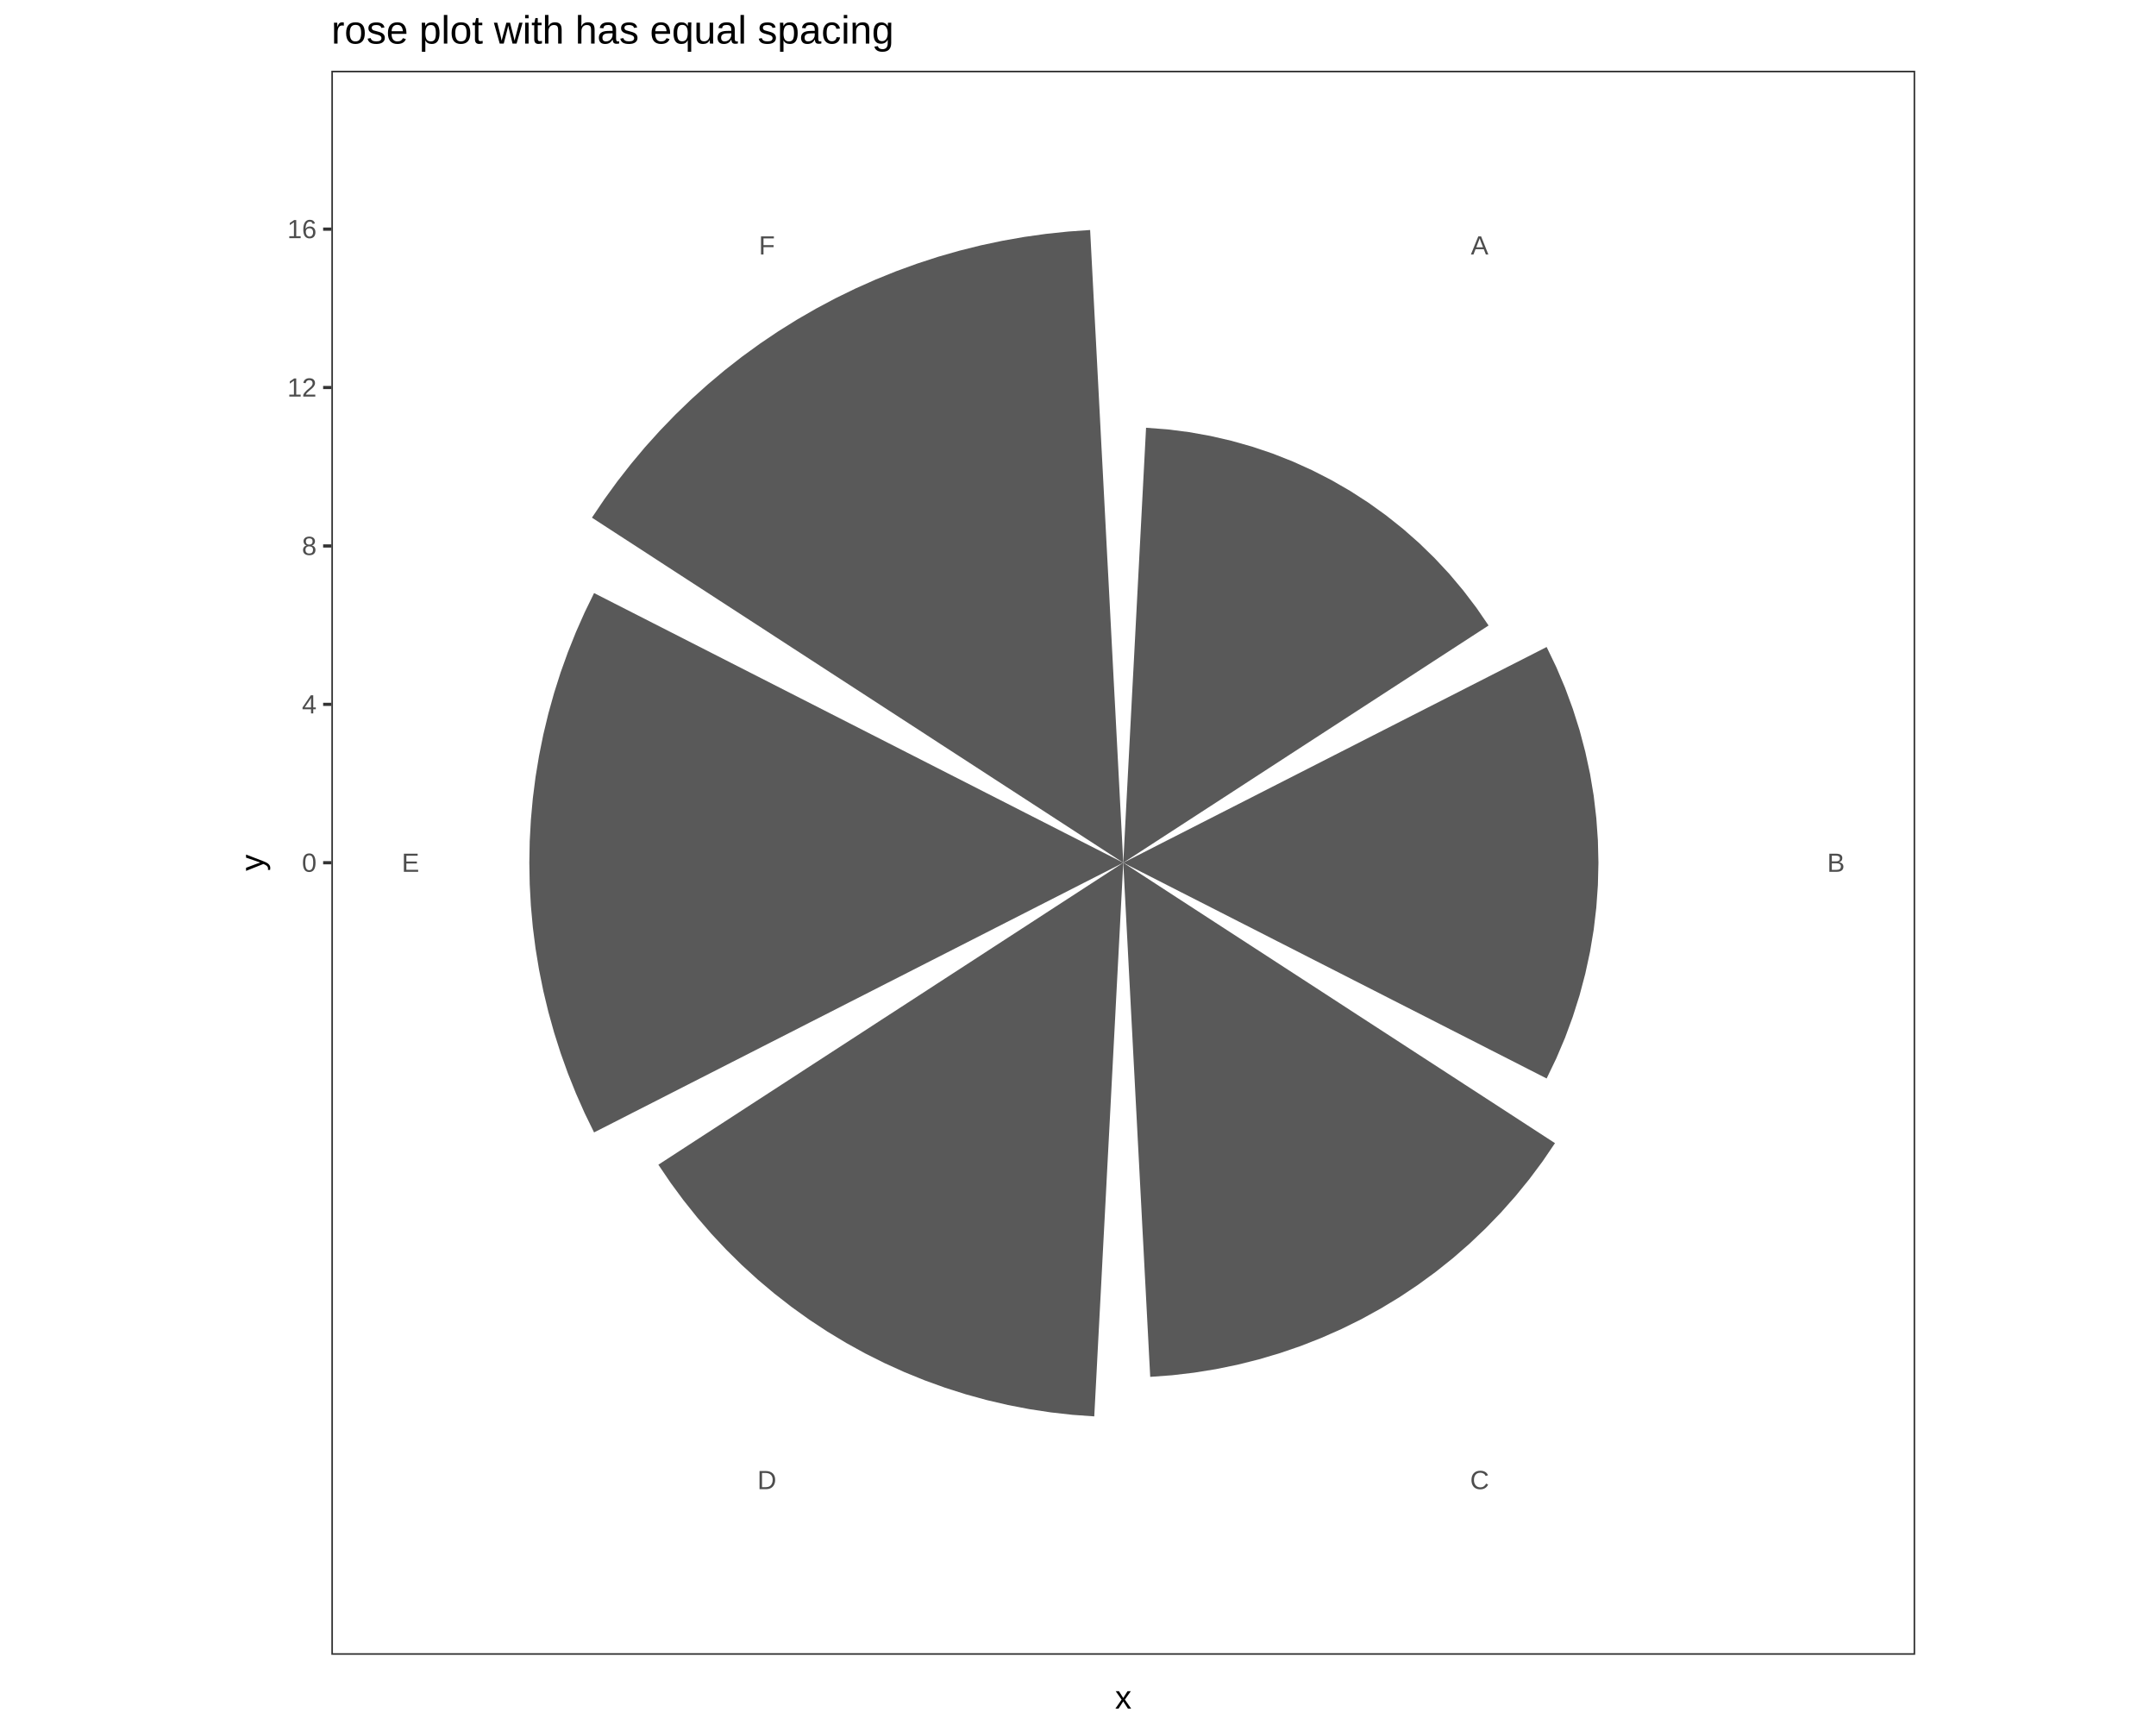
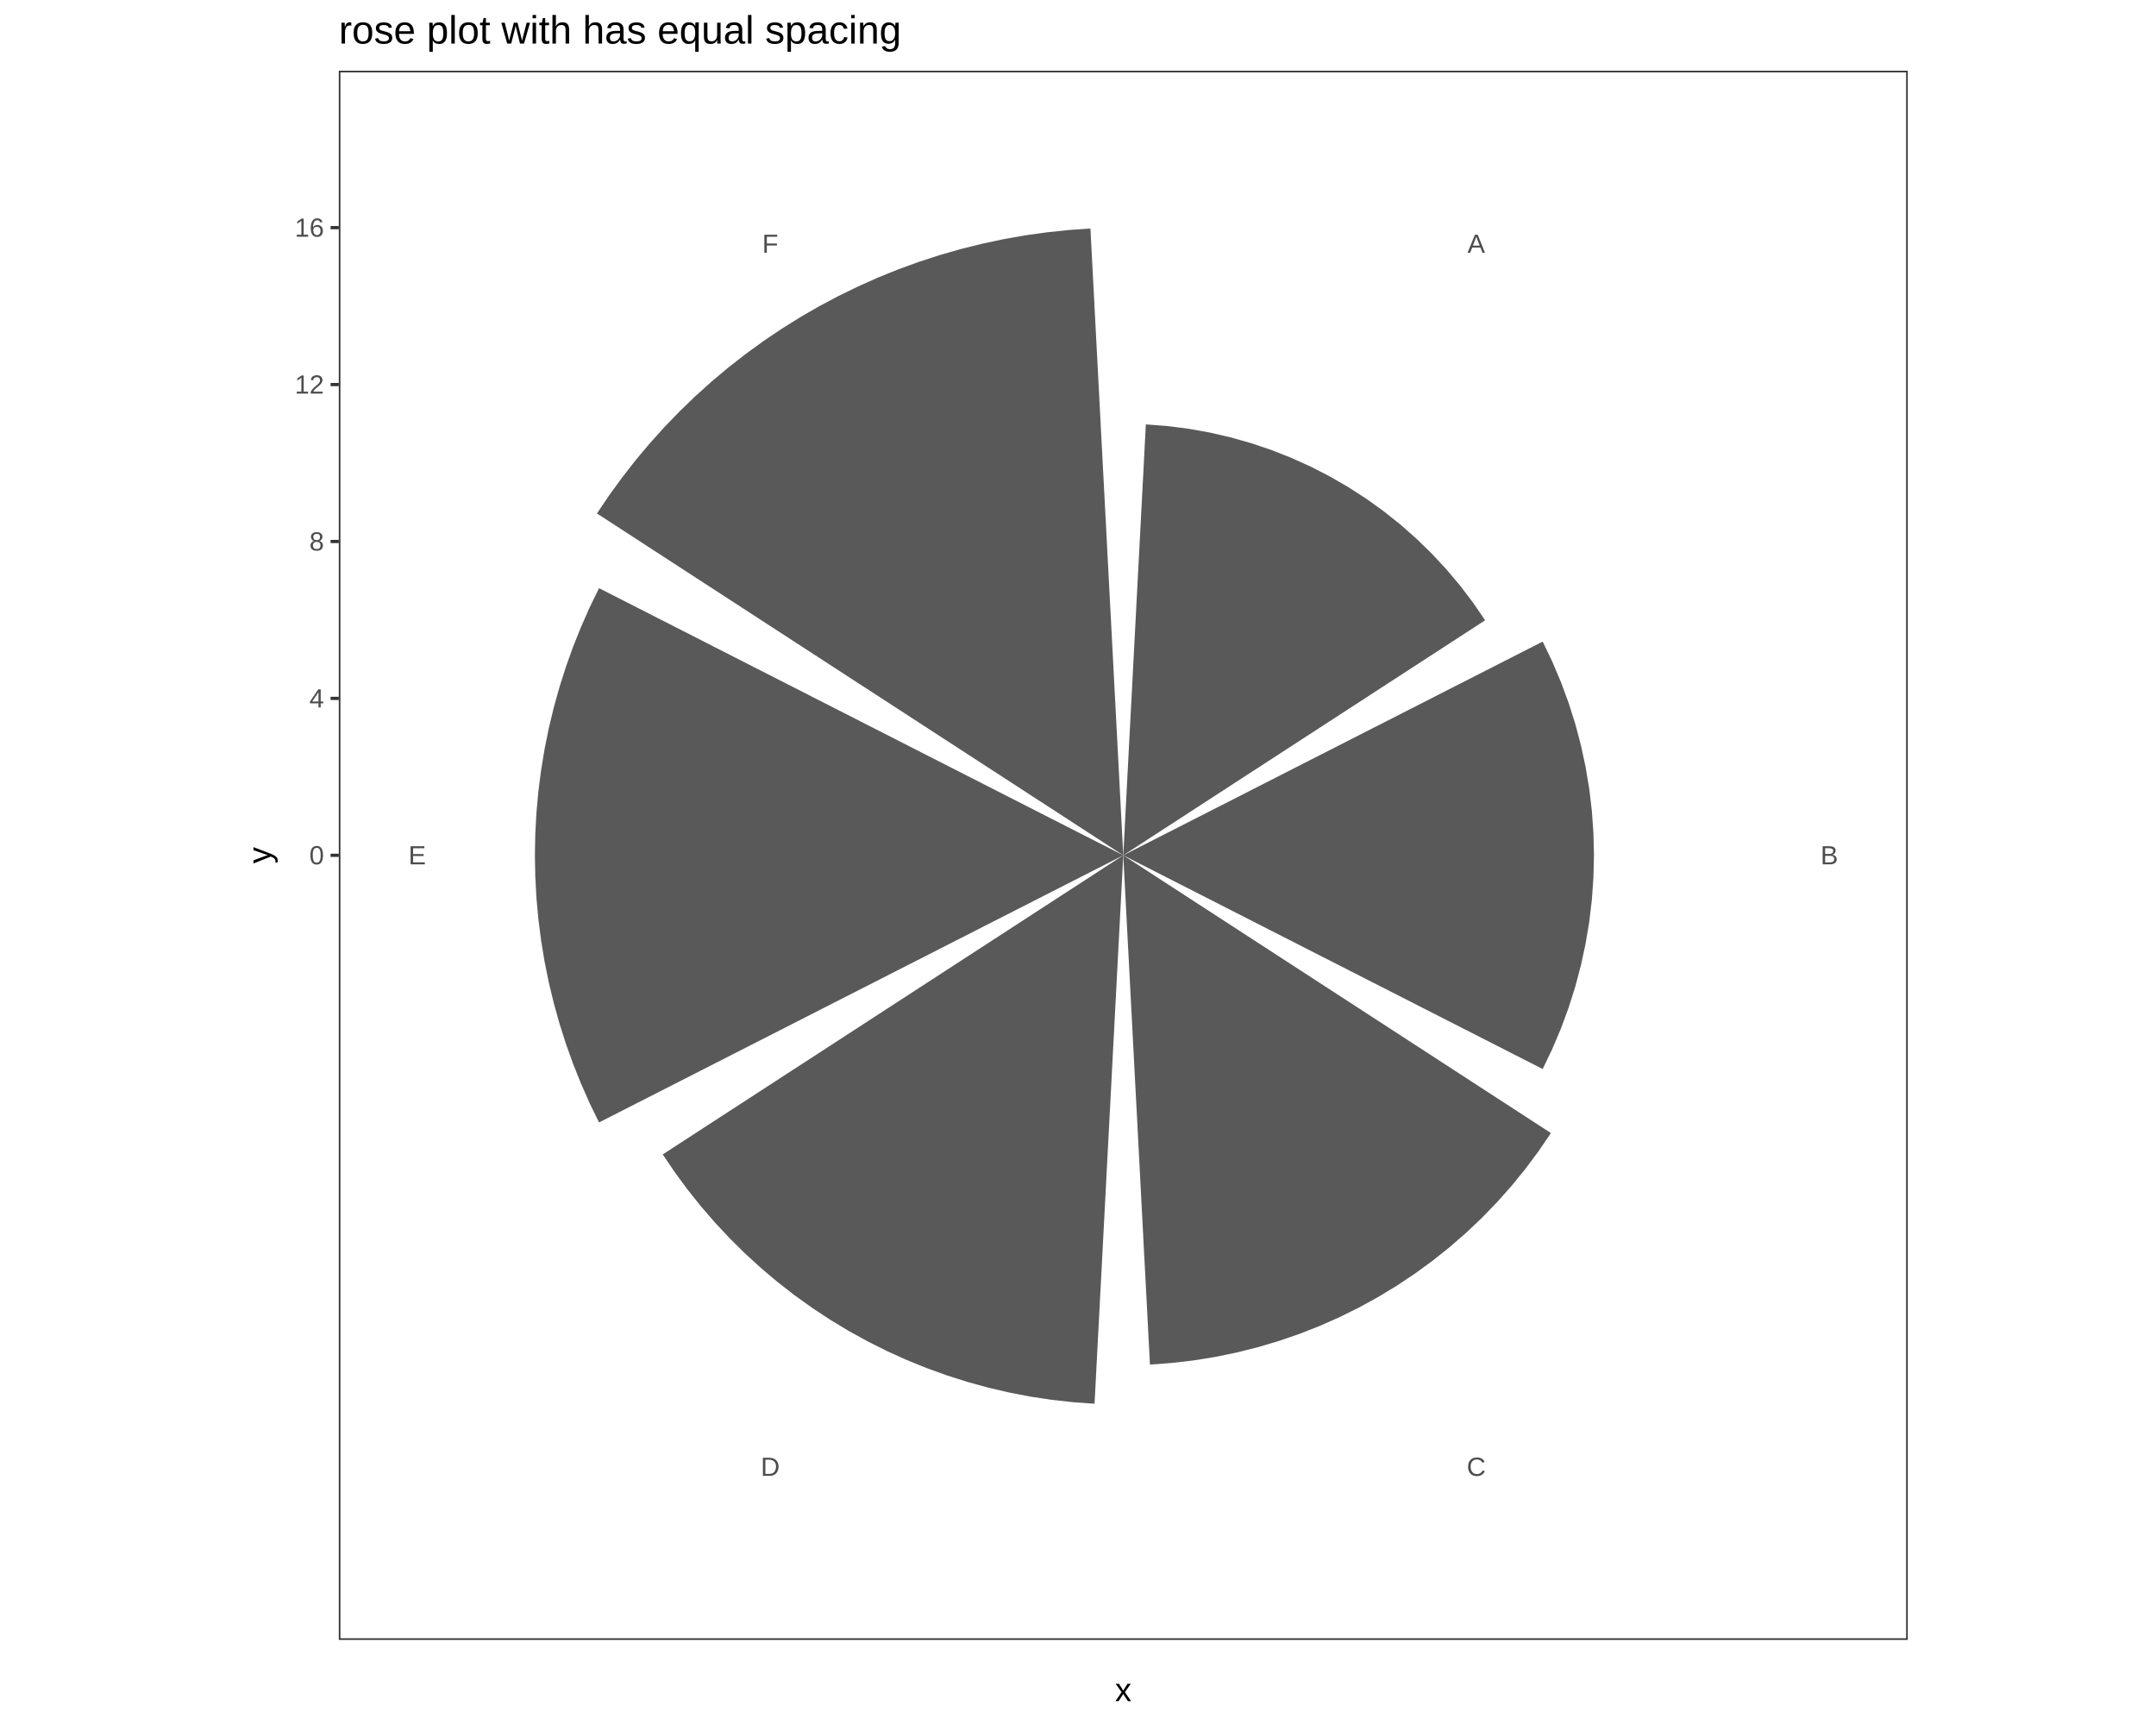
<svg xmlns="http://www.w3.org/2000/svg" viewBox="0 0 720.00 576.00">
  <defs>
    <style type="text/css">
    line, polyline, polygon, path, rect, circle {
      fill: none;
      stroke: #000000;
      stroke-linecap: round;
      stroke-linejoin: round;
      stroke-miterlimit: 10.00;
    }
  </style>
  </defs>
  <rect width="100%" height="100%" style="stroke: none; fill: #FFFFFF;" />
  <defs>
-     <clipPath id="cpNzQuOTR8NjQ1LjA2fDU3Ni4wMHwwLjAw">
-       <rect x="74.94" y="0.00" width="570.13" height="576.00" />
+     <clipPath id="cpNzcuNDJ8NjQyLjU4fDU3Ni4wMHwwLjAw">
+       <rect x="77.42" y="0.00" width="565.16" height="576.00" />
    </clipPath>
  </defs>
-   <rect x="74.94" y="0.00" width="570.13" height="576.00" style="stroke-width: 1.07; stroke: #FFFFFF; fill: #FFFFFF;" clip-path="url(#cpNzQuOTR8NjQ1LjA2fDU3Ni4wMHwwLjAw)" />
+   <rect x="77.42" y="0.00" width="565.16" height="576.00" style="stroke-width: 1.07; stroke: #FFFFFF; fill: #FFFFFF;" clip-path="url(#cpNzcuNDJ8NjQyLjU4fDU3Ni4wMHwwLjAw)" />
  <defs>
    <clipPath id="cpMC4wMHw3MjAuMDB8NTc2LjAwfDAuMDA=">
      <rect x="0.00" y="0.00" width="720.00" height="576.00" />
    </clipPath>
  </defs>
  <defs>
-     <clipPath id="cpMTEwLjY1fDYzOS41OHw1NTIuNTV8MjMuNjI=">
-       <rect x="110.65" y="23.62" width="528.93" height="528.93" />
+     <clipPath id="cpMTEzLjE0fDYzNy4xMHw1NDcuNTh8MjMuNjI=">
+       <rect x="113.14" y="23.62" width="523.96" height="523.96" />
    </clipPath>
  </defs>
-   <rect x="110.65" y="23.62" width="528.93" height="528.93" style="stroke-width: 1.07; stroke: none; fill: #FFFFFF;" clip-path="url(#cpMTEwLjY1fDYzOS41OHw1NTIuNTV8MjMuNjI=)" />
-   <polygon points="382.73,142.83 389.93,143.38 397.08,144.29 404.18,145.56 411.22,147.18 418.16,149.14 424.99,151.44 431.71,154.09 438.28,157.06 444.70,160.35 450.95,163.96 457.01,167.87 462.87,172.08 468.51,176.57 473.93,181.34 479.10,186.37 484.02,191.65 488.66,197.17 493.03,202.91 497.11,208.86 491.01,212.82 484.91,216.78 478.81,220.74 472.71,224.71 466.61,228.67 460.51,232.63 454.41,236.59 448.31,240.55 442.21,244.51 436.11,248.47 430.01,252.43 423.92,256.39 417.82,260.35 411.72,264.32 405.62,268.28 399.52,272.24 393.42,276.20 387.32,280.16 381.22,284.12 375.12,288.08 375.12,288.08 375.50,280.82 375.88,273.56 376.26,266.29 376.64,259.03 377.02,251.77 377.40,244.51 377.78,237.24 378.16,229.98 378.55,222.72 378.93,215.45 379.31,208.19 379.69,200.93 380.07,193.67 380.45,186.40 380.83,179.14 381.21,171.88 381.59,164.61 381.97,157.35 382.35,150.09 382.73,142.83 " style="stroke-width: 1.07; stroke: none; fill: #595959;" clip-path="url(#cpMTEwLjY1fDYzOS41OHw1NTIuNTV8MjMuNjI=)" />
-   <polygon points="516.50,216.04 519.74,222.78 522.66,229.67 525.24,236.68 527.50,243.81 529.41,251.04 530.99,258.35 532.22,265.72 533.09,273.15 533.62,280.61 533.80,288.08 533.62,295.56 533.09,303.02 532.22,310.44 530.99,317.82 529.41,325.13 527.50,332.35 525.24,339.48 522.66,346.50 519.74,353.38 516.50,360.12 510.08,356.85 503.65,353.57 497.22,350.30 490.80,347.02 484.37,343.75 477.94,340.47 471.52,337.20 465.09,333.93 458.66,330.65 452.24,327.38 445.81,324.10 439.38,320.83 432.96,317.55 426.53,314.28 420.11,311.00 413.68,307.73 407.25,304.45 400.83,301.18 394.40,297.91 387.97,294.63 381.55,291.36 375.12,288.08 375.12,288.08 381.55,284.81 387.97,281.53 394.40,278.26 400.83,274.98 407.25,271.71 413.68,268.44 420.11,265.16 426.53,261.89 432.96,258.61 439.38,255.34 445.81,252.06 452.24,248.79 458.66,245.51 465.09,242.24 471.52,238.96 477.94,235.69 484.37,232.42 490.80,229.14 497.22,225.87 503.65,222.59 510.08,219.32 516.50,216.04 " style="stroke-width: 1.07; stroke: none; fill: #595959;" clip-path="url(#cpMTEwLjY1fDYzOS41OHw1NTIuNTV8MjMuNjI=)" />
-   <polygon points="519.29,381.71 515.15,387.80 510.75,393.70 506.10,399.41 501.21,404.92 496.09,410.21 490.75,415.28 485.20,420.12 479.44,424.71 473.50,429.05 467.37,433.14 461.07,436.95 454.62,440.50 448.02,443.76 441.28,446.74 434.43,449.43 427.46,451.82 420.40,453.91 413.26,455.70 406.04,457.18 398.77,458.35 391.46,459.21 384.12,459.75 383.74,452.60 383.37,445.44 382.99,438.29 382.62,431.14 382.24,423.98 381.87,416.83 381.49,409.68 381.12,402.53 380.74,395.37 380.37,388.22 379.99,381.07 379.62,373.92 379.24,366.76 378.87,359.61 378.49,352.46 378.12,345.30 377.74,338.15 377.37,331.00 376.99,323.85 376.62,316.69 376.24,309.54 375.87,302.39 375.49,295.23 375.12,288.08 375.12,288.08 381.13,291.98 387.13,295.88 393.14,299.79 399.15,303.69 405.15,307.59 411.16,311.49 417.17,315.39 423.18,319.29 429.18,323.19 435.19,327.09 441.20,330.99 447.20,334.89 453.21,338.80 459.22,342.70 465.23,346.60 471.23,350.50 477.24,354.40 483.25,358.30 489.25,362.20 495.26,366.10 501.27,370.00 507.27,373.90 513.28,377.81 519.29,381.71 " style="stroke-width: 1.07; stroke: none; fill: #595959;" clip-path="url(#cpMTEwLjY1fDYzOS41OHw1NTIuNTV8MjMuNjI=)" />
-   <polygon points="365.43,472.95 358.18,472.43 350.96,471.62 343.77,470.53 336.63,469.16 329.55,467.51 322.54,465.58 315.61,463.38 308.78,460.91 302.04,458.17 295.42,455.17 288.92,451.92 282.56,448.41 276.33,444.65 270.26,440.65 264.35,436.41 258.62,431.95 253.06,427.27 247.69,422.37 242.51,417.26 237.54,411.96 232.79,406.46 228.25,400.78 223.94,394.93 219.86,388.91 226.07,384.88 232.28,380.84 238.49,376.81 244.70,372.78 250.91,368.74 257.12,364.71 263.33,360.68 269.54,356.64 275.75,352.61 281.96,348.58 288.17,344.55 294.38,340.51 300.60,336.48 306.81,332.45 313.02,328.41 319.23,324.38 325.44,320.35 331.65,316.31 337.86,312.28 344.07,308.25 350.28,304.21 356.49,300.18 362.70,296.15 368.91,292.12 375.12,288.08 375.12,288.08 374.73,295.48 374.34,302.87 373.96,310.27 373.57,317.66 373.18,325.06 372.79,332.45 372.41,339.85 372.02,347.24 371.63,354.64 371.24,362.03 370.86,369.43 370.47,376.82 370.08,384.22 369.69,391.61 369.31,399.01 368.92,406.40 368.53,413.79 368.14,421.19 367.76,428.58 367.37,435.98 366.98,443.37 366.59,450.77 366.21,458.16 365.82,465.56 365.43,472.95 " style="stroke-width: 1.07; stroke: none; fill: #595959;" clip-path="url(#cpMTEwLjY1fDYzOS41OHw1NTIuNTV8MjMuNjI=)" />
-   <polygon points="198.39,378.13 195.24,371.67 192.33,365.09 189.66,358.42 187.23,351.65 185.05,344.80 183.12,337.87 181.44,330.88 180.02,323.84 178.85,316.74 177.94,309.61 177.29,302.45 176.90,295.27 176.77,288.08 176.90,280.89 177.29,273.71 177.94,266.55 178.85,259.42 180.02,252.33 181.44,245.28 183.12,238.29 185.05,231.37 187.23,224.51 189.66,217.75 192.33,211.07 195.24,204.50 198.39,198.03 204.94,201.37 211.48,204.70 218.03,208.04 224.57,211.37 231.12,214.71 237.66,218.04 244.21,221.38 250.75,224.71 257.30,228.05 263.85,231.39 270.39,234.72 276.94,238.06 283.48,241.39 290.03,244.73 296.57,248.06 303.12,251.40 309.66,254.73 316.21,258.07 322.76,261.40 329.30,264.74 335.85,268.07 342.39,271.41 348.94,274.74 355.48,278.08 362.03,281.41 368.57,284.75 375.12,288.08 375.12,288.08 368.57,291.42 362.03,294.75 355.48,298.09 348.94,301.42 342.39,304.76 335.85,308.09 329.30,311.43 322.76,314.76 316.21,318.10 309.66,321.43 303.12,324.77 296.57,328.10 290.03,331.44 283.48,334.77 276.94,338.11 270.39,341.44 263.85,344.78 257.30,348.11 250.75,351.45 244.21,354.78 237.66,358.12 231.12,361.45 224.57,364.79 218.03,368.13 211.48,371.46 204.94,374.80 198.39,378.13 " style="stroke-width: 1.07; stroke: none; fill: #595959;" clip-path="url(#cpMTEwLjY1fDYzOS41OHw1NTIuNTV8MjMuNjI=)" />
-   <polygon points="197.68,172.85 201.81,166.73 206.15,160.76 210.70,154.94 215.44,149.28 220.39,143.79 225.52,138.48 230.83,133.35 236.32,128.41 241.97,123.66 247.79,119.11 253.77,114.77 259.89,110.64 266.15,106.73 272.55,103.04 279.07,99.57 285.71,96.33 292.45,93.33 299.30,90.56 306.24,88.04 313.26,85.75 320.36,83.72 327.53,81.93 334.75,80.40 342.02,79.12 349.34,78.09 356.68,77.32 364.05,76.80 364.43,84.09 364.81,91.37 365.19,98.66 365.57,105.94 365.96,113.23 366.34,120.51 366.72,127.80 367.10,135.08 367.48,142.37 367.86,149.66 368.25,156.94 368.63,164.23 369.01,171.51 369.39,178.80 369.77,186.08 370.16,193.37 370.54,200.66 370.92,207.94 371.30,215.23 371.68,222.51 372.06,229.80 372.45,237.08 372.83,244.37 373.21,251.65 373.59,258.94 373.97,266.23 374.36,273.51 374.74,280.80 375.12,288.08 375.12,288.08 369.00,284.11 362.88,280.14 356.76,276.16 350.65,272.19 344.53,268.21 338.41,264.24 332.29,260.27 326.17,256.29 320.05,252.32 313.93,248.35 307.82,244.37 301.70,240.40 295.58,236.43 289.46,232.45 283.34,228.48 277.22,224.51 271.10,220.53 264.98,216.56 258.87,212.59 252.75,208.61 246.63,204.64 240.51,200.67 234.39,196.69 228.27,192.72 222.15,188.75 216.04,184.77 209.92,180.80 203.80,176.83 197.68,172.85 " style="stroke-width: 1.07; stroke: none; fill: #595959;" clip-path="url(#cpMTEwLjY1fDYzOS41OHw1NTIuNTV8MjMuNjI=)" />
-   <g clip-path="url(#cpMTEwLjY1fDYzOS41OHw1NTIuNTV8MjMuNjI=)">
-     <text x="491.19" y="84.98" style="font-size: 8.80px; fill: #4D4D4D; font-family: Liberation Sans;" textLength="5.88px" lengthAdjust="spacingAndGlyphs">A</text>
+   <rect x="113.14" y="23.62" width="523.96" height="523.96" style="stroke-width: 1.07; stroke: none; fill: #FFFFFF;" clip-path="url(#cpMTEzLjE0fDYzNy4xMHw1NDcuNTh8MjMuNjI=)" />
+   <polygon points="382.66,141.71 389.79,142.26 396.88,143.16 403.91,144.41 410.88,146.02 417.75,147.96 424.53,150.24 431.18,152.86 437.69,155.80 444.05,159.06 450.24,162.64 456.24,166.51 462.05,170.68 467.64,175.13 473.00,179.86 478.12,184.84 482.99,190.07 487.60,195.54 491.92,201.23 495.96,207.12 489.92,211.04 483.88,214.97 477.84,218.89 471.79,222.82 465.75,226.74 459.71,230.66 453.67,234.59 447.63,238.51 441.58,242.44 435.54,246.36 429.50,250.28 423.46,254.21 417.41,258.13 411.37,262.05 405.33,265.98 399.29,269.90 393.25,273.83 387.20,277.75 381.16,281.67 375.12,285.60 375.12,285.60 375.50,278.40 375.87,271.21 376.25,264.01 376.63,256.82 377.00,249.62 377.38,242.43 377.76,235.24 378.14,228.04 378.51,220.85 378.89,213.65 379.27,206.46 379.64,199.26 380.02,192.07 380.40,184.87 380.78,177.68 381.15,170.48 381.53,163.29 381.91,156.10 382.28,148.90 382.66,141.71 " style="stroke-width: 1.07; stroke: none; fill: #595959;" clip-path="url(#cpMTEzLjE0fDYzNy4xMHw1NDcuNTh8MjMuNjI=)" />
+   <polygon points="515.18,214.24 518.38,220.91 521.27,227.73 523.83,234.68 526.07,241.74 527.96,248.90 529.52,256.14 530.74,263.45 531.61,270.81 532.13,278.19 532.31,285.60 532.13,293.00 531.61,300.39 530.74,307.75 529.52,315.05 527.96,322.29 526.07,329.45 523.83,336.51 521.27,343.46 518.38,350.28 515.18,356.96 508.81,353.72 502.44,350.47 496.08,347.23 489.71,343.98 483.34,340.74 476.98,337.50 470.61,334.25 464.25,331.01 457.88,327.77 451.51,324.52 445.15,321.28 438.78,318.04 432.42,314.79 426.05,311.55 419.68,308.30 413.32,305.06 406.95,301.82 400.58,298.57 394.22,295.33 387.85,292.09 381.49,288.84 375.12,285.60 375.12,285.60 381.49,282.35 387.85,279.11 394.22,275.87 400.58,272.62 406.95,269.38 413.32,266.14 419.68,262.89 426.05,259.65 432.42,256.40 438.78,253.16 445.15,249.92 451.51,246.67 457.88,243.43 464.25,240.19 470.61,236.94 476.98,233.70 483.34,230.45 489.71,227.21 496.08,223.97 502.44,220.72 508.81,217.48 515.18,214.24 " style="stroke-width: 1.07; stroke: none; fill: #595959;" clip-path="url(#cpMTEzLjE0fDYzNy4xMHw1NDcuNTh8MjMuNjI=)" />
+   <polygon points="517.93,378.34 513.83,384.37 509.47,390.22 504.87,395.88 500.03,401.34 494.96,406.58 489.67,411.60 484.16,416.39 478.46,420.94 472.57,425.24 466.50,429.29 460.26,433.07 453.87,436.58 447.33,439.82 440.66,442.77 433.87,445.43 426.97,447.80 419.98,449.87 412.90,451.64 405.75,453.11 398.55,454.27 391.31,455.11 384.03,455.65 383.66,448.57 383.29,441.48 382.92,434.40 382.55,427.31 382.17,420.22 381.80,413.14 381.43,406.05 381.06,398.97 380.69,391.88 380.32,384.80 379.95,377.71 379.58,370.62 379.20,363.54 378.83,356.45 378.46,349.37 378.09,342.28 377.72,335.20 377.35,328.11 376.98,321.03 376.60,313.94 376.23,306.85 375.86,299.77 375.49,292.68 375.12,285.60 375.12,285.60 381.07,289.46 387.02,293.33 392.97,297.19 398.92,301.06 404.87,304.92 410.82,308.78 416.77,312.65 422.72,316.51 428.68,320.38 434.63,324.24 440.58,328.11 446.53,331.97 452.48,335.83 458.43,339.70 464.38,343.56 470.33,347.43 476.28,351.29 482.23,355.16 488.18,359.02 494.13,362.89 500.08,366.75 506.03,370.61 511.98,374.48 517.93,378.34 " style="stroke-width: 1.07; stroke: none; fill: #595959;" clip-path="url(#cpMTEzLjE0fDYzNy4xMHw1NDcuNTh8MjMuNjI=)" />
+   <polygon points="365.52,468.73 358.34,468.21 351.18,467.42 344.06,466.34 336.99,464.98 329.98,463.34 323.04,461.43 316.17,459.25 309.40,456.80 302.73,454.09 296.17,451.12 289.73,447.89 283.43,444.42 277.26,440.69 271.25,436.73 265.39,432.54 259.71,428.12 254.20,423.47 248.88,418.62 243.76,413.56 238.84,408.31 234.12,402.86 229.63,397.24 225.36,391.44 221.32,385.48 227.47,381.48 233.62,377.49 239.77,373.49 245.93,369.50 252.08,365.50 258.23,361.51 264.38,357.51 270.54,353.52 276.69,349.52 282.84,345.53 288.99,341.53 295.14,337.54 301.30,333.54 307.45,329.54 313.60,325.55 319.75,321.55 325.90,317.56 332.06,313.56 338.21,309.57 344.36,305.57 350.51,301.58 356.66,297.58 362.82,293.59 368.97,289.59 375.12,285.60 375.12,285.60 374.74,292.92 374.35,300.25 373.97,307.57 373.58,314.90 373.20,322.22 372.82,329.55 372.43,336.88 372.05,344.20 371.66,351.53 371.28,358.85 370.90,366.18 370.51,373.50 370.13,380.83 369.74,388.15 369.36,395.48 368.98,402.80 368.59,410.13 368.21,417.46 367.83,424.78 367.44,432.11 367.06,439.43 366.67,446.76 366.29,454.08 365.91,461.41 365.52,468.73 " style="stroke-width: 1.07; stroke: none; fill: #595959;" clip-path="url(#cpMTEzLjE0fDYzNy4xMHw1NDcuNTh8MjMuNjI=)" />
+   <polygon points="200.05,374.80 196.93,368.40 194.05,361.88 191.40,355.27 189.00,348.57 186.84,341.78 184.93,334.92 183.26,328.00 181.85,321.02 180.70,313.99 179.79,306.92 179.15,299.83 178.76,292.72 178.63,285.60 178.76,278.48 179.15,271.37 179.79,264.27 180.70,257.21 181.85,250.18 183.26,243.20 184.93,236.27 186.84,229.41 189.00,222.63 191.40,215.92 194.05,209.31 196.93,202.80 200.05,196.40 206.53,199.70 213.02,203.00 219.50,206.31 225.99,209.61 232.47,212.91 238.95,216.22 245.44,219.52 251.92,222.83 258.41,226.13 264.89,229.43 271.37,232.74 277.86,236.04 284.34,239.34 290.83,242.65 297.31,245.95 303.79,249.26 310.28,252.56 316.76,255.86 323.25,259.17 329.73,262.47 336.22,265.78 342.70,269.08 349.18,272.38 355.67,275.69 362.15,278.99 368.64,282.29 375.12,285.60 375.12,285.60 368.64,288.90 362.15,292.21 355.67,295.51 349.18,298.81 342.70,302.12 336.22,305.42 329.73,308.72 323.25,312.03 316.76,315.33 310.28,318.64 303.79,321.94 297.31,325.24 290.83,328.55 284.34,331.85 277.86,335.15 271.37,338.46 264.89,341.76 258.41,345.07 251.92,348.37 245.44,351.67 238.95,354.98 232.47,358.28 225.99,361.59 219.50,364.89 213.02,368.19 206.53,371.50 200.05,374.80 " style="stroke-width: 1.07; stroke: none; fill: #595959;" clip-path="url(#cpMTEzLjE0fDYzNy4xMHw1NDcuNTh8MjMuNjI=)" />
+   <polygon points="199.35,171.45 203.44,165.39 207.74,159.47 212.24,153.70 216.94,148.10 221.84,142.66 226.92,137.40 232.18,132.32 237.62,127.42 243.22,122.72 248.99,118.22 254.91,113.92 260.97,109.83 267.18,105.95 273.51,102.29 279.97,98.86 286.55,95.65 293.23,92.67 300.01,89.93 306.89,87.43 313.84,85.17 320.88,83.15 327.97,81.39 335.13,79.86 342.33,78.59 349.58,77.58 356.85,76.81 364.15,76.30 364.53,83.52 364.91,90.73 365.29,97.95 365.66,105.17 366.04,112.39 366.42,119.60 366.80,126.82 367.18,134.04 367.55,141.25 367.93,148.47 368.31,155.69 368.69,162.91 369.07,170.12 369.45,177.34 369.82,184.56 370.20,191.77 370.58,198.99 370.96,206.21 371.34,213.43 371.72,220.64 372.09,227.86 372.47,235.08 372.85,242.29 373.23,249.51 373.61,256.73 373.98,263.95 374.36,271.16 374.74,278.38 375.12,285.60 375.12,285.60 369.06,281.66 363.00,277.73 356.94,273.79 350.88,269.85 344.81,265.92 338.75,261.98 332.69,258.04 326.63,254.11 320.57,250.17 314.51,246.24 308.45,242.30 302.39,238.36 296.33,234.43 290.26,230.49 284.20,226.56 278.14,222.62 272.08,218.68 266.02,214.75 259.96,210.81 253.90,206.88 247.84,202.94 241.78,199.00 235.71,195.07 229.65,191.13 223.59,187.19 217.53,183.26 211.47,179.32 205.41,175.39 199.35,171.45 " style="stroke-width: 1.07; stroke: none; fill: #595959;" clip-path="url(#cpMTEzLjE0fDYzNy4xMHw1NDcuNTh8MjMuNjI=)" />
+   <g clip-path="url(#cpMTEzLjE0fDYzNy4xMHw1NDcuNTh8MjMuNjI=)">
+     <text x="490.07" y="84.43" style="font-size: 8.80px; fill: #4D4D4D; font-family: Liberation Sans;" textLength="5.88px" lengthAdjust="spacingAndGlyphs">A</text>
  </g>
-   <g clip-path="url(#cpMTEwLjY1fDYzOS41OHw1NTIuNTV8MjMuNjI=)">
-     <text x="610.20" y="291.11" style="font-size: 8.80px; fill: #4D4D4D; font-family: Liberation Sans;" textLength="5.88px" lengthAdjust="spacingAndGlyphs">B</text>
+   <g clip-path="url(#cpMTEzLjE0fDYzNy4xMHw1NDcuNTh8MjMuNjI=)">
+     <text x="607.96" y="288.62" style="font-size: 8.80px; fill: #4D4D4D; font-family: Liberation Sans;" textLength="5.88px" lengthAdjust="spacingAndGlyphs">B</text>
  </g>
-   <g clip-path="url(#cpMTEwLjY1fDYzOS41OHw1NTIuNTV8MjMuNjI=)">
-     <text x="490.95" y="497.24" style="font-size: 8.80px; fill: #4D4D4D; font-family: Liberation Sans;" textLength="6.36px" lengthAdjust="spacingAndGlyphs">C</text>
+   <g clip-path="url(#cpMTEzLjE0fDYzNy4xMHw1NDcuNTh8MjMuNjI=)">
+     <text x="489.83" y="492.81" style="font-size: 8.80px; fill: #4D4D4D; font-family: Liberation Sans;" textLength="6.36px" lengthAdjust="spacingAndGlyphs">C</text>
  </g>
-   <g clip-path="url(#cpMTEwLjY1fDYzOS41OHw1NTIuNTV8MjMuNjI=)">
-     <text x="252.93" y="497.24" style="font-size: 8.80px; fill: #4D4D4D; font-family: Liberation Sans;" textLength="6.36px" lengthAdjust="spacingAndGlyphs">D</text>
+   <g clip-path="url(#cpMTEzLjE0fDYzNy4xMHw1NDcuNTh8MjMuNjI=)">
+     <text x="254.05" y="492.81" style="font-size: 8.80px; fill: #4D4D4D; font-family: Liberation Sans;" textLength="6.36px" lengthAdjust="spacingAndGlyphs">D</text>
  </g>
-   <g clip-path="url(#cpMTEwLjY1fDYzOS41OHw1NTIuNTV8MjMuNjI=)">
-     <text x="134.16" y="291.11" style="font-size: 8.80px; fill: #4D4D4D; font-family: Liberation Sans;" textLength="5.88px" lengthAdjust="spacingAndGlyphs">E</text>
+   <g clip-path="url(#cpMTEzLjE0fDYzNy4xMHw1NDcuNTh8MjMuNjI=)">
+     <text x="136.40" y="288.62" style="font-size: 8.80px; fill: #4D4D4D; font-family: Liberation Sans;" textLength="5.88px" lengthAdjust="spacingAndGlyphs">E</text>
  </g>
-   <g clip-path="url(#cpMTEwLjY1fDYzOS41OHw1NTIuNTV8MjMuNjI=)">
-     <text x="253.42" y="84.98" style="font-size: 8.80px; fill: #4D4D4D; font-family: Liberation Sans;" textLength="5.38px" lengthAdjust="spacingAndGlyphs">F</text>
+   <g clip-path="url(#cpMTEzLjE0fDYzNy4xMHw1NDcuNTh8MjMuNjI=)">
+     <text x="254.54" y="84.43" style="font-size: 8.80px; fill: #4D4D4D; font-family: Liberation Sans;" textLength="5.38px" lengthAdjust="spacingAndGlyphs">F</text>
  </g>
-   <rect x="110.65" y="23.62" width="528.93" height="528.93" style="stroke-width: 1.07; stroke: #333333;" clip-path="url(#cpMTEwLjY1fDYzOS41OHw1NTIuNTV8MjMuNjI=)" />
+   <rect x="113.14" y="23.62" width="523.96" height="523.96" style="stroke-width: 1.07; stroke: #333333;" clip-path="url(#cpMTEzLjE0fDYzNy4xMHw1NDcuNTh8MjMuNjI=)" />
  <defs>
    <clipPath id="cpMC4wMHw3MjAuMDB8NTc2LjAwfDAuMDA=">
      <rect x="0.00" y="0.00" width="720.00" height="576.00" />
    </clipPath>
  </defs>
  <g clip-path="url(#cpMC4wMHw3MjAuMDB8NTc2LjAwfDAuMDA=)">
-     <text x="100.83" y="291.11" style="font-size: 8.80px; fill: #4D4D4D; font-family: Liberation Sans;" textLength="4.89px" lengthAdjust="spacingAndGlyphs">0</text>
+     <text x="103.32" y="288.62" style="font-size: 8.80px; fill: #4D4D4D; font-family: Liberation Sans;" textLength="4.89px" lengthAdjust="spacingAndGlyphs">0</text>
  </g>
  <g clip-path="url(#cpMC4wMHw3MjAuMDB8NTc2LjAwfDAuMDA=)">
-     <text x="100.83" y="238.21" style="font-size: 8.80px; fill: #4D4D4D; font-family: Liberation Sans;" textLength="4.89px" lengthAdjust="spacingAndGlyphs">4</text>
+     <text x="103.32" y="236.23" style="font-size: 8.80px; fill: #4D4D4D; font-family: Liberation Sans;" textLength="4.89px" lengthAdjust="spacingAndGlyphs">4</text>
  </g>
  <g clip-path="url(#cpMC4wMHw3MjAuMDB8NTc2LjAwfDAuMDA=)">
-     <text x="100.83" y="185.32" style="font-size: 8.80px; fill: #4D4D4D; font-family: Liberation Sans;" textLength="4.89px" lengthAdjust="spacingAndGlyphs">8</text>
+     <text x="103.32" y="183.83" style="font-size: 8.80px; fill: #4D4D4D; font-family: Liberation Sans;" textLength="4.89px" lengthAdjust="spacingAndGlyphs">8</text>
  </g>
  <g clip-path="url(#cpMC4wMHw3MjAuMDB8NTc2LjAwfDAuMDA=)">
-     <text x="95.94" y="132.43" style="font-size: 8.80px; fill: #4D4D4D; font-family: Liberation Sans;" textLength="9.78px" lengthAdjust="spacingAndGlyphs">12</text>
+     <text x="98.43" y="131.43" style="font-size: 8.80px; fill: #4D4D4D; font-family: Liberation Sans;" textLength="9.78px" lengthAdjust="spacingAndGlyphs">12</text>
  </g>
  <g clip-path="url(#cpMC4wMHw3MjAuMDB8NTc2LjAwfDAuMDA=)">
-     <text x="95.94" y="79.53" style="font-size: 8.80px; fill: #4D4D4D; font-family: Liberation Sans;" textLength="9.78px" lengthAdjust="spacingAndGlyphs">16</text>
+     <text x="98.43" y="79.04" style="font-size: 8.80px; fill: #4D4D4D; font-family: Liberation Sans;" textLength="9.78px" lengthAdjust="spacingAndGlyphs">16</text>
  </g>
-   <polyline points="107.91,288.08 110.65,288.08 " style="stroke-width: 1.07; stroke: #333333; stroke-linecap: butt;" clip-path="url(#cpMC4wMHw3MjAuMDB8NTc2LjAwfDAuMDA=)" />
-   <polyline points="107.91,235.19 110.65,235.19 " style="stroke-width: 1.07; stroke: #333333; stroke-linecap: butt;" clip-path="url(#cpMC4wMHw3MjAuMDB8NTc2LjAwfDAuMDA=)" />
-   <polyline points="107.91,182.30 110.65,182.30 " style="stroke-width: 1.07; stroke: #333333; stroke-linecap: butt;" clip-path="url(#cpMC4wMHw3MjAuMDB8NTc2LjAwfDAuMDA=)" />
-   <polyline points="107.91,129.40 110.65,129.40 " style="stroke-width: 1.07; stroke: #333333; stroke-linecap: butt;" clip-path="url(#cpMC4wMHw3MjAuMDB8NTc2LjAwfDAuMDA=)" />
-   <polyline points="107.91,76.51 110.65,76.51 " style="stroke-width: 1.07; stroke: #333333; stroke-linecap: butt;" clip-path="url(#cpMC4wMHw3MjAuMDB8NTc2LjAwfDAuMDA=)" />
+   <polyline points="110.40,285.60 113.14,285.60 " style="stroke-width: 1.07; stroke: #333333; stroke-linecap: butt;" clip-path="url(#cpMC4wMHw3MjAuMDB8NTc2LjAwfDAuMDA=)" />
+   <polyline points="110.40,233.20 113.14,233.20 " style="stroke-width: 1.07; stroke: #333333; stroke-linecap: butt;" clip-path="url(#cpMC4wMHw3MjAuMDB8NTc2LjAwfDAuMDA=)" />
+   <polyline points="110.40,180.81 113.14,180.81 " style="stroke-width: 1.07; stroke: #333333; stroke-linecap: butt;" clip-path="url(#cpMC4wMHw3MjAuMDB8NTc2LjAwfDAuMDA=)" />
+   <polyline points="110.40,128.41 113.14,128.41 " style="stroke-width: 1.07; stroke: #333333; stroke-linecap: butt;" clip-path="url(#cpMC4wMHw3MjAuMDB8NTc2LjAwfDAuMDA=)" />
+   <polyline points="110.40,76.01 113.14,76.01 " style="stroke-width: 1.07; stroke: #333333; stroke-linecap: butt;" clip-path="url(#cpMC4wMHw3MjAuMDB8NTc2LjAwfDAuMDA=)" />
  <g clip-path="url(#cpMC4wMHw3MjAuMDB8NTc2LjAwfDAuMDA=)">
-     <text x="372.37" y="570.52" style="font-size: 11.00px; font-family: Liberation Sans;" textLength="5.50px" lengthAdjust="spacingAndGlyphs">x</text>
+     <text x="372.37" y="568.04" style="font-size: 11.00px; font-family: Liberation Sans;" textLength="5.50px" lengthAdjust="spacingAndGlyphs">x</text>
  </g>
  <g clip-path="url(#cpMC4wMHw3MjAuMDB8NTc2LjAwfDAuMDA=)">
-     <text transform="translate(87.98,290.83) rotate(-90)" style="font-size: 11.00px; font-family: Liberation Sans;" textLength="5.50px" lengthAdjust="spacingAndGlyphs">y</text>
+     <text transform="translate(90.46,288.35) rotate(-90)" style="font-size: 11.00px; font-family: Liberation Sans;" textLength="5.50px" lengthAdjust="spacingAndGlyphs">y</text>
  </g>
  <g clip-path="url(#cpMC4wMHw3MjAuMDB8NTc2LjAwfDAuMDA=)">
-     <text x="110.65" y="14.56" style="font-size: 13.20px; font-family: Liberation Sans;" textLength="187.56px" lengthAdjust="spacingAndGlyphs">rose plot with has equal spacing</text>
+     <text x="113.14" y="14.56" style="font-size: 13.20px; font-family: Liberation Sans;" textLength="187.56px" lengthAdjust="spacingAndGlyphs">rose plot with has equal spacing</text>
  </g>
</svg>
